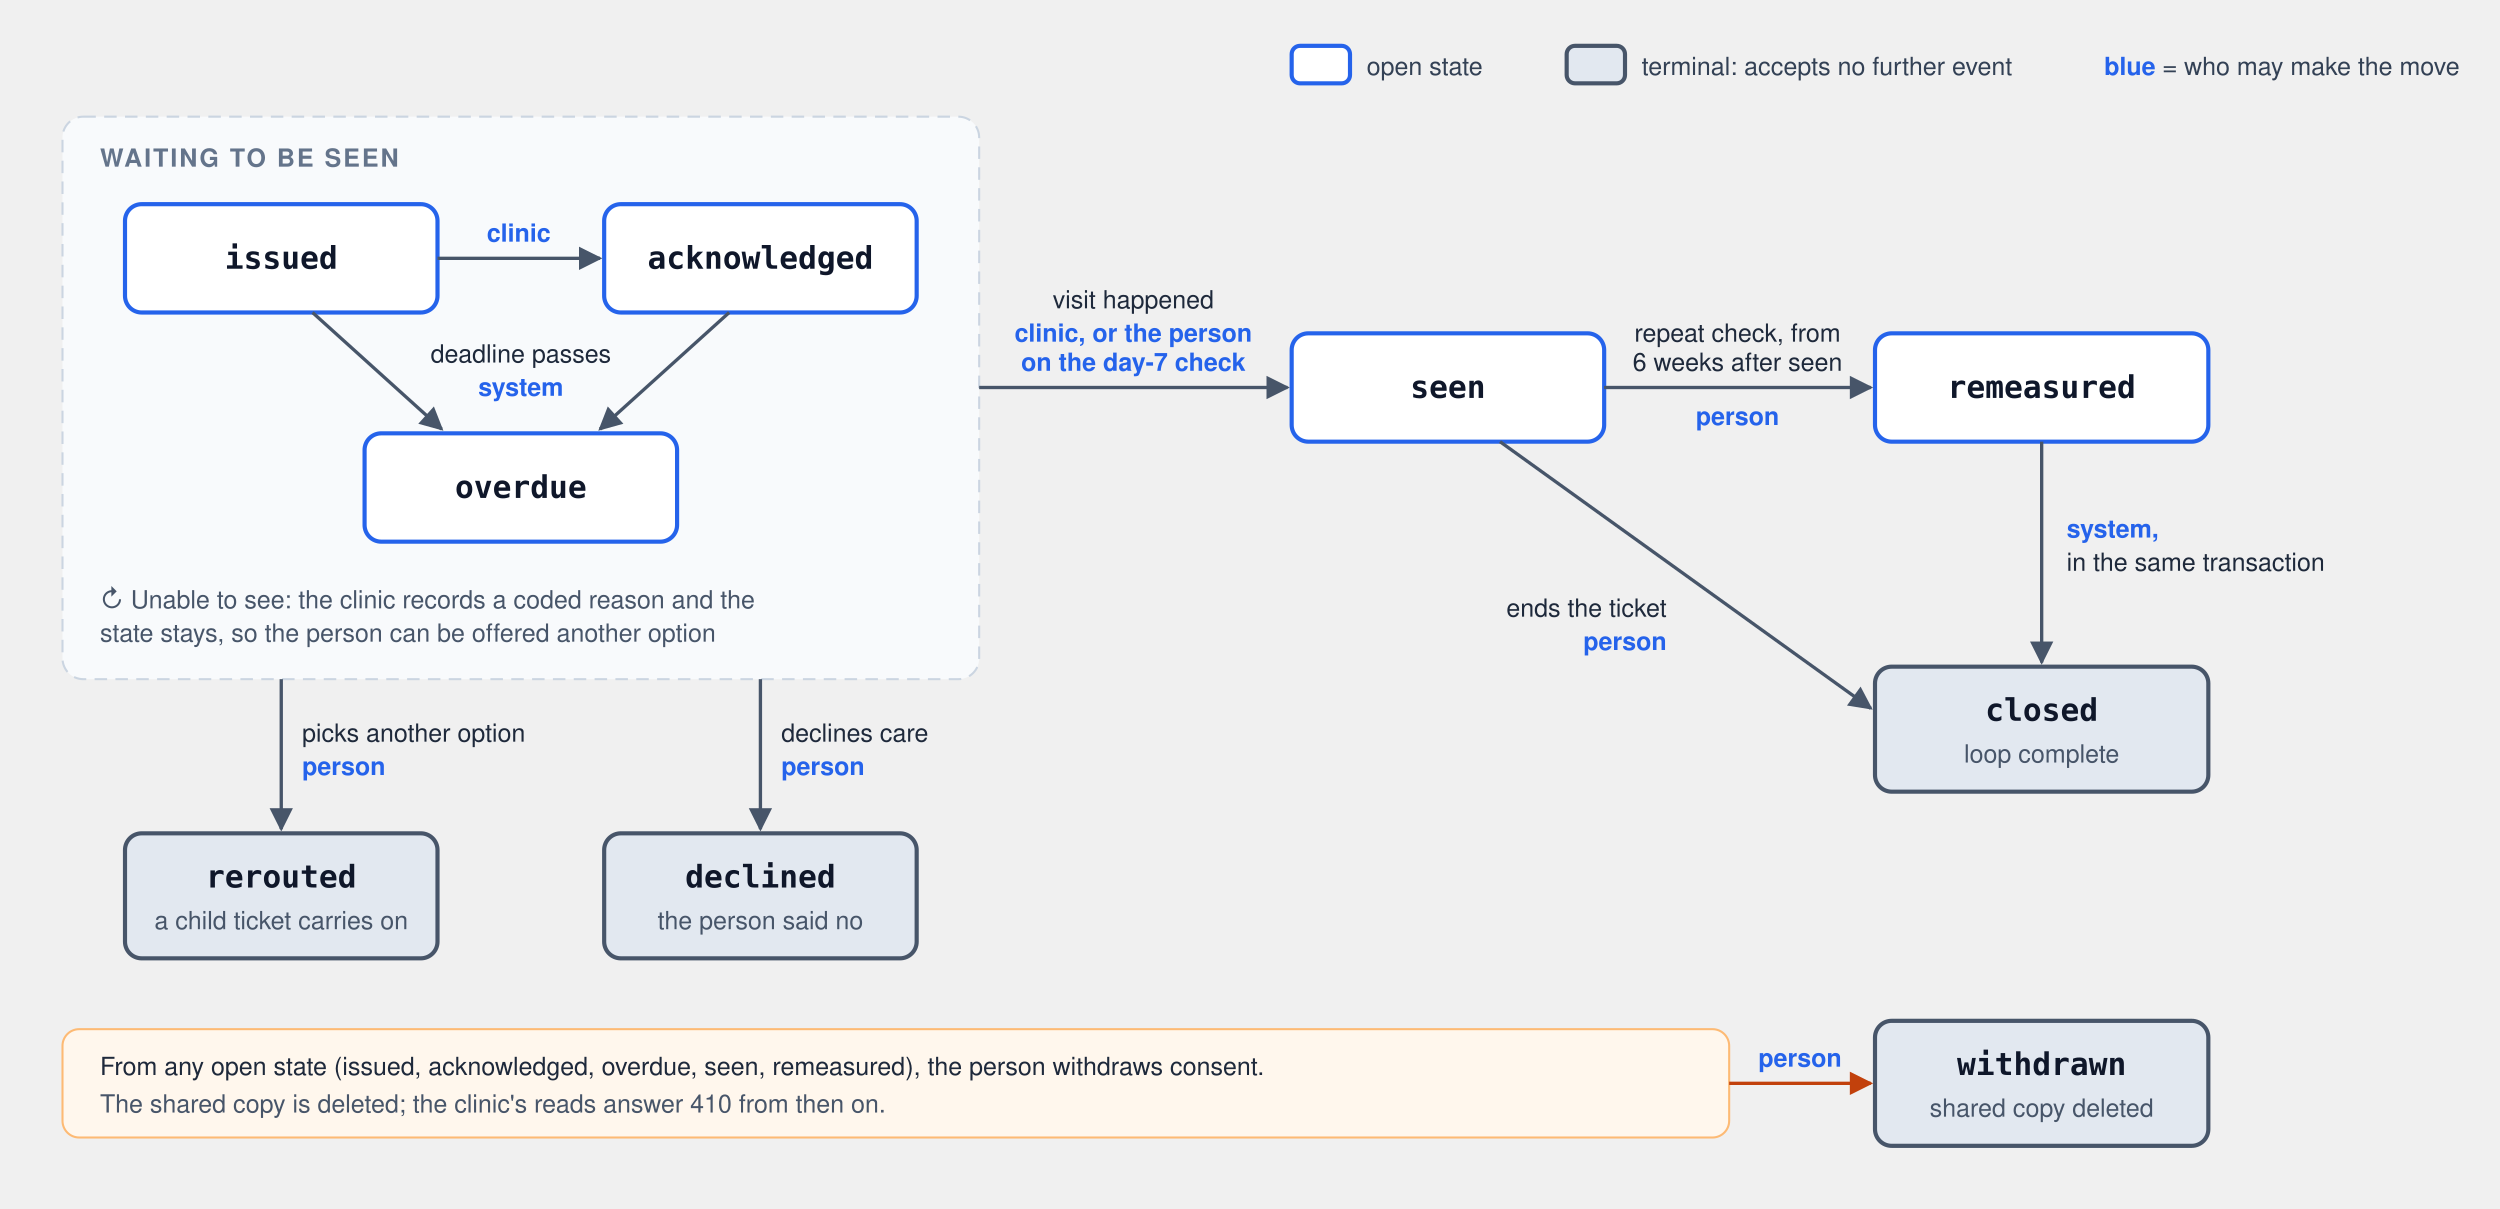
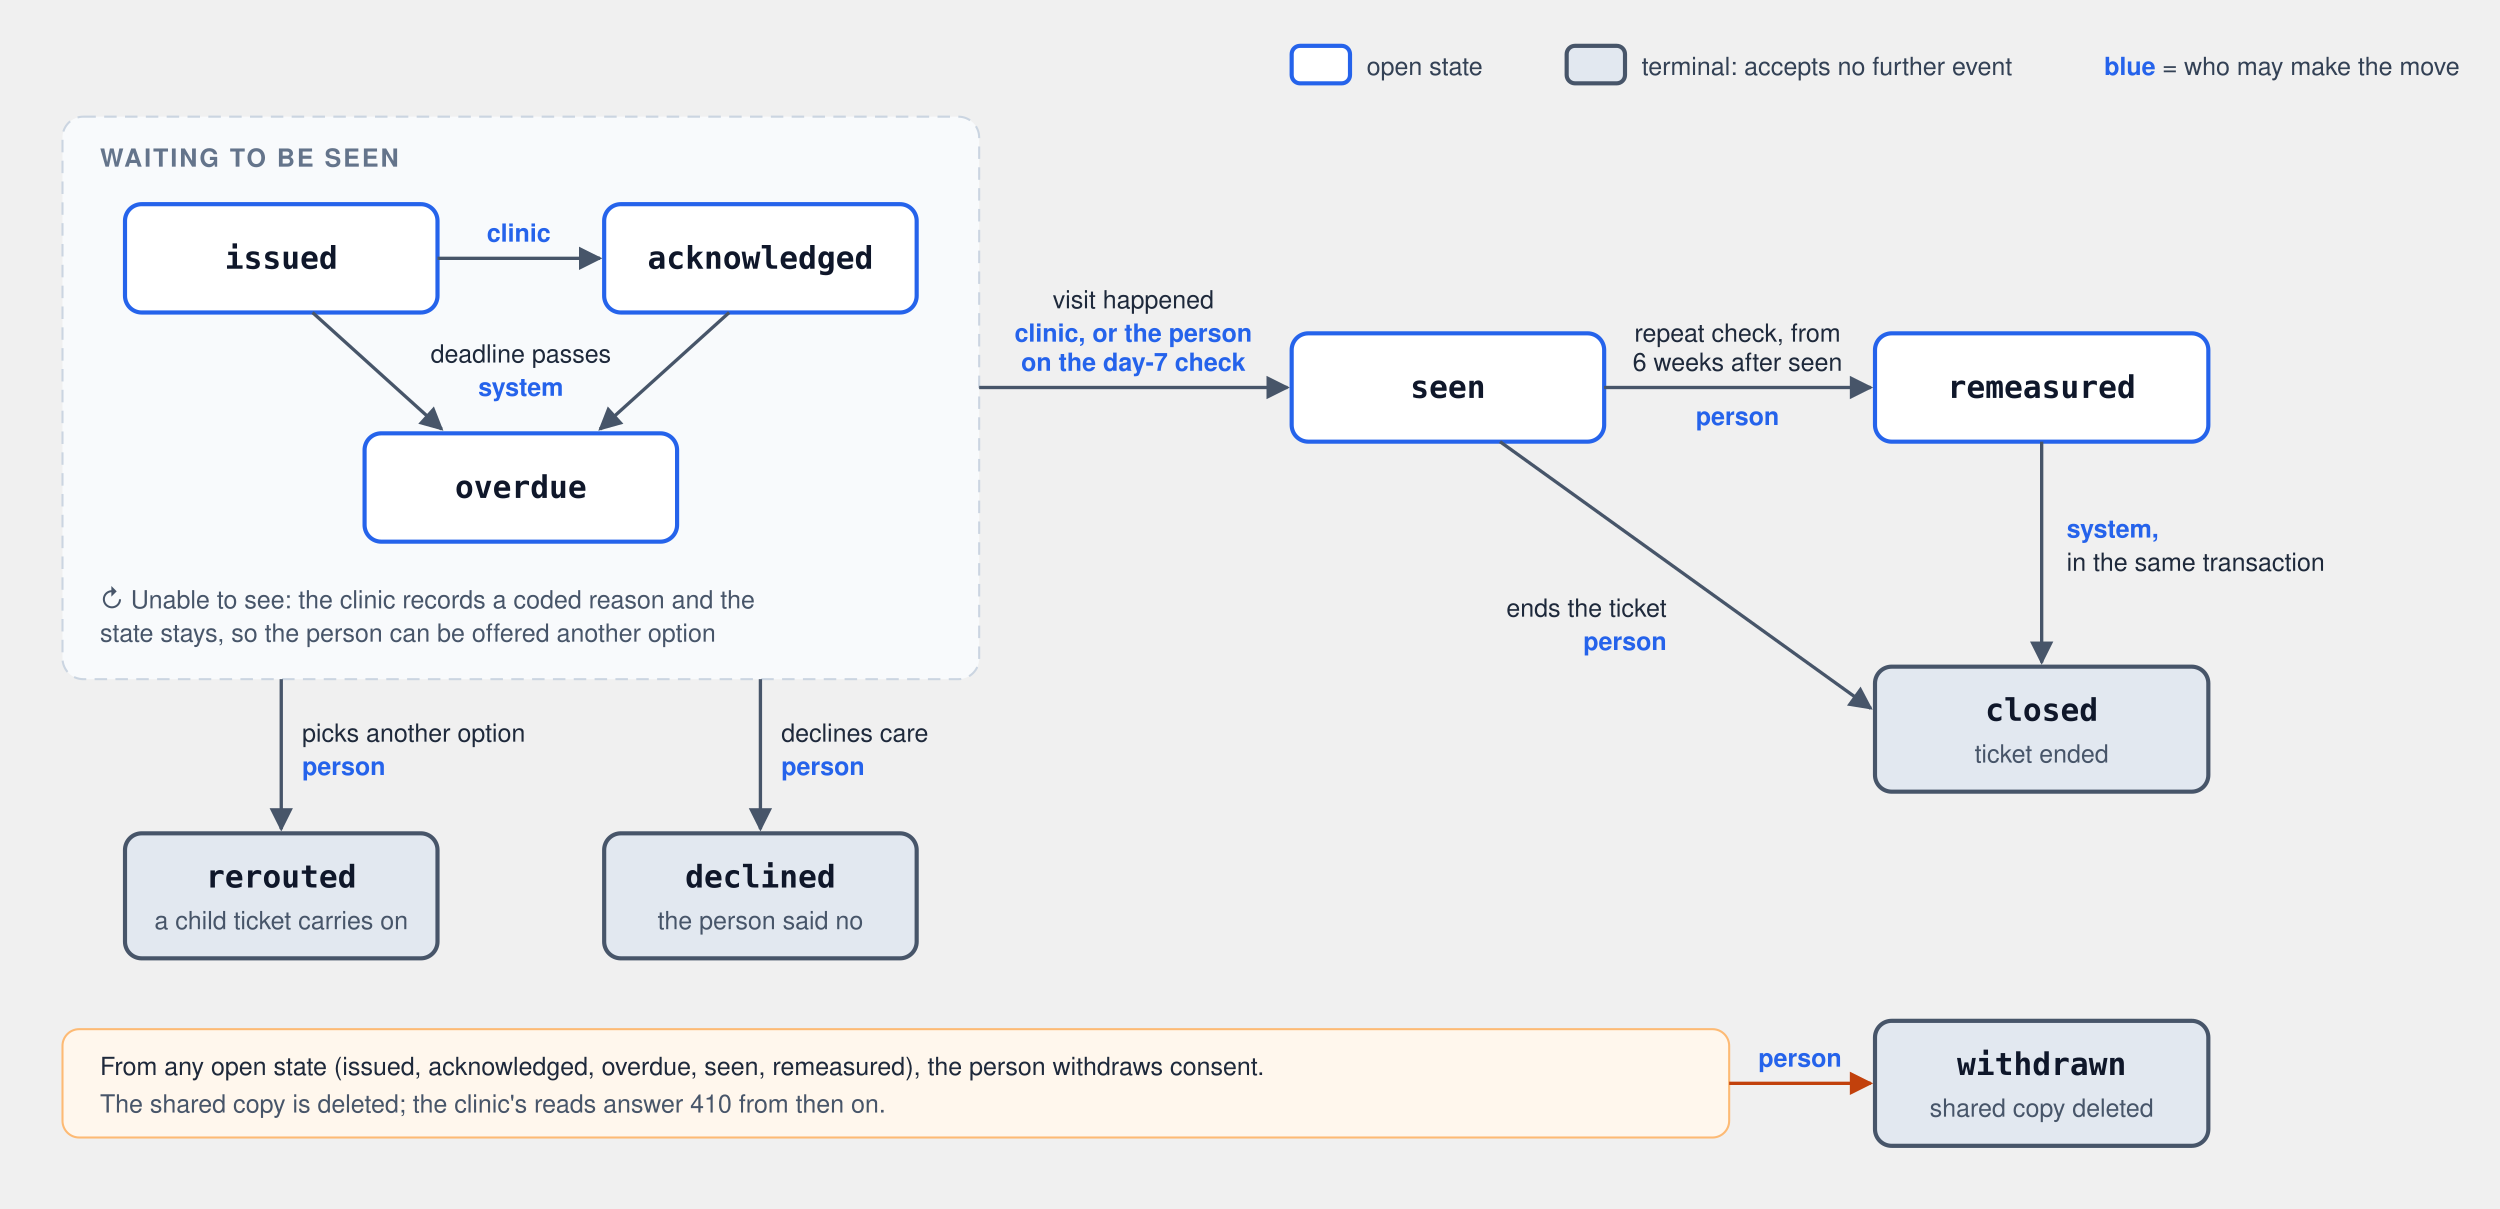
<svg xmlns="http://www.w3.org/2000/svg" width="1200" height="580" viewBox="0 0 1200 580" font-family="-apple-system, BlinkMacSystemFont, 'Segoe UI', Helvetica, Arial, sans-serif">
  <defs>
    <marker id="arrow" viewBox="0 0 10 10" refX="9" refY="5" markerWidth="7" markerHeight="7" orient="auto-start-reverse">
      <path d="M0,0 L10,5 L0,10 z" fill="#475569" />
    </marker>
    <marker id="arrow-w" viewBox="0 0 10 10" refX="9" refY="5" markerWidth="7" markerHeight="7" orient="auto-start-reverse">
      <path d="M0,0 L10,5 L0,10 z" fill="#c2410c" />
    </marker>
    <style>
      .group { fill: #f8fafc; stroke: #cbd5e1; stroke-dasharray: 6 4; }
      .group-label { font-size: 12px; font-weight: 700; letter-spacing: 0.08em; fill: #64748b; }
      .open { fill: #ffffff; stroke: #2563eb; stroke-width: 2; }
      .terminal { fill: #e2e8f0; stroke: #475569; stroke-width: 2; }
      .state { font-size: 15px; font-weight: 700; fill: #0f172a; font-family: ui-monospace, SFMono-Regular, Menlo, Consolas, monospace; }
      .note { font-size: 12px; fill: #475569; }
      .edge { stroke: #475569; stroke-width: 1.6; fill: none; }
      .lbl { font-size: 12px; fill: #1e293b; }
      .who { font-size: 12px; fill: #2563eb; font-weight: 600; }
      .legend { font-size: 12px; fill: #334155; }
    </style>
  </defs>
  <rect class="open" x="620" y="22" width="28" height="18" rx="4" />
  <text class="legend" x="656" y="36">open state</text>
  <rect class="terminal" x="752" y="22" width="28" height="18" rx="4" />
  <text class="legend" x="788" y="36">terminal: accepts no further event</text>
  <text class="legend" x="1010" y="36">
    <tspan class="who">blue</tspan> = who may make the move</text>
  <rect class="group" x="30" y="56" width="440" height="270" rx="10" />
  <text class="group-label" x="48" y="80">WAITING TO BE SEEN</text>
  <rect class="open" x="60" y="98" width="150" height="52" rx="8" />
  <text class="state" x="135" y="129" text-anchor="middle">issued</text>
  <rect class="open" x="290" y="98" width="150" height="52" rx="8" />
  <text class="state" x="365" y="129" text-anchor="middle">acknowledged</text>
  <rect class="open" x="175" y="208" width="150" height="52" rx="8" />
  <text class="state" x="250" y="239" text-anchor="middle">overdue</text>
  <line class="edge" x1="210" y1="124" x2="288" y2="124" marker-end="url(#arrow)" />
  <text class="who" x="249" y="116" text-anchor="middle">clinic</text>
  <line class="edge" x1="150" y1="150" x2="212" y2="206" marker-end="url(#arrow)" />
  <line class="edge" x1="350" y1="150" x2="288" y2="206" marker-end="url(#arrow)" />
  <text class="lbl" x="250" y="174" text-anchor="middle">deadline passes</text>
  <text class="who" x="250" y="190" text-anchor="middle">system</text>
  <text class="note" x="48" y="292">↻ Unable to see: the clinic records a coded reason and the</text>
  <text class="note" x="48" y="308">state stays, so the person can be offered another option</text>
  <rect class="open" x="620" y="160" width="150" height="52" rx="8" />
  <text class="state" x="695" y="191" text-anchor="middle">seen</text>
  <line class="edge" x1="470" y1="186" x2="618" y2="186" marker-end="url(#arrow)" />
  <text class="lbl" x="544" y="148" text-anchor="middle">visit happened</text>
  <text class="who" x="544" y="164" text-anchor="middle">clinic, or the person</text>
  <text class="who" x="544" y="178" text-anchor="middle">on the day-7 check</text>
  <rect class="open" x="900" y="160" width="160" height="52" rx="8" />
  <text class="state" x="980" y="191" text-anchor="middle">remeasured</text>
  <line class="edge" x1="770" y1="186" x2="898" y2="186" marker-end="url(#arrow)" />
  <text class="lbl" x="834" y="164" text-anchor="middle">repeat check, from</text>
  <text class="lbl" x="834" y="178" text-anchor="middle">6 weeks after seen</text>
  <text class="who" x="834" y="204" text-anchor="middle">person</text>
  <rect class="terminal" x="900" y="320" width="160" height="60" rx="8" />
  <text class="state" x="980" y="346" text-anchor="middle">closed</text>
-   <text class="note" x="980" y="366" text-anchor="middle">loop complete</text>
+   <text class="note" x="980" y="366" text-anchor="middle">ticket ended</text>
  <line class="edge" x1="980" y1="212" x2="980" y2="318" marker-end="url(#arrow)" />
  <text class="who" x="992" y="258">system,</text>
  <text class="lbl" x="992" y="274">in the same transaction</text>
  <line class="edge" x1="720" y1="212" x2="898" y2="340" marker-end="url(#arrow)" />
  <text class="lbl" x="800" y="296" text-anchor="end">ends the ticket</text>
  <text class="who" x="800" y="312" text-anchor="end">person</text>
  <rect class="terminal" x="60" y="400" width="150" height="60" rx="8" />
  <text class="state" x="135" y="426" text-anchor="middle">rerouted</text>
  <text class="note" x="135" y="446" text-anchor="middle">a child ticket carries on</text>
  <line class="edge" x1="135" y1="326" x2="135" y2="398" marker-end="url(#arrow)" />
  <text class="lbl" x="145" y="356">picks another option</text>
  <text class="who" x="145" y="372">person</text>
  <rect class="terminal" x="290" y="400" width="150" height="60" rx="8" />
  <text class="state" x="365" y="426" text-anchor="middle">declined</text>
  <text class="note" x="365" y="446" text-anchor="middle">the person said no</text>
  <line class="edge" x1="365" y1="326" x2="365" y2="398" marker-end="url(#arrow)" />
  <text class="lbl" x="375" y="356">declines care</text>
  <text class="who" x="375" y="372">person</text>
  <rect x="30" y="494" width="800" height="52" rx="8" fill="#fff7ed" stroke="#fdba74" />
  <text class="lbl" x="48" y="516">From any open state (issued, acknowledged, overdue, seen, remeasured), the person withdraws consent.</text>
  <text class="note" x="48" y="534">The shared copy is deleted; the clinic's reads answer 410 from then on.</text>
  <line x1="830" y1="520" x2="898" y2="520" stroke="#c2410c" stroke-width="1.6" marker-end="url(#arrow-w)" />
  <text class="who" x="864" y="512" text-anchor="middle">person</text>
  <rect class="terminal" x="900" y="490" width="160" height="60" rx="8" />
  <text class="state" x="980" y="516" text-anchor="middle">withdrawn</text>
  <text class="note" x="980" y="536" text-anchor="middle">shared copy deleted</text>
</svg>
